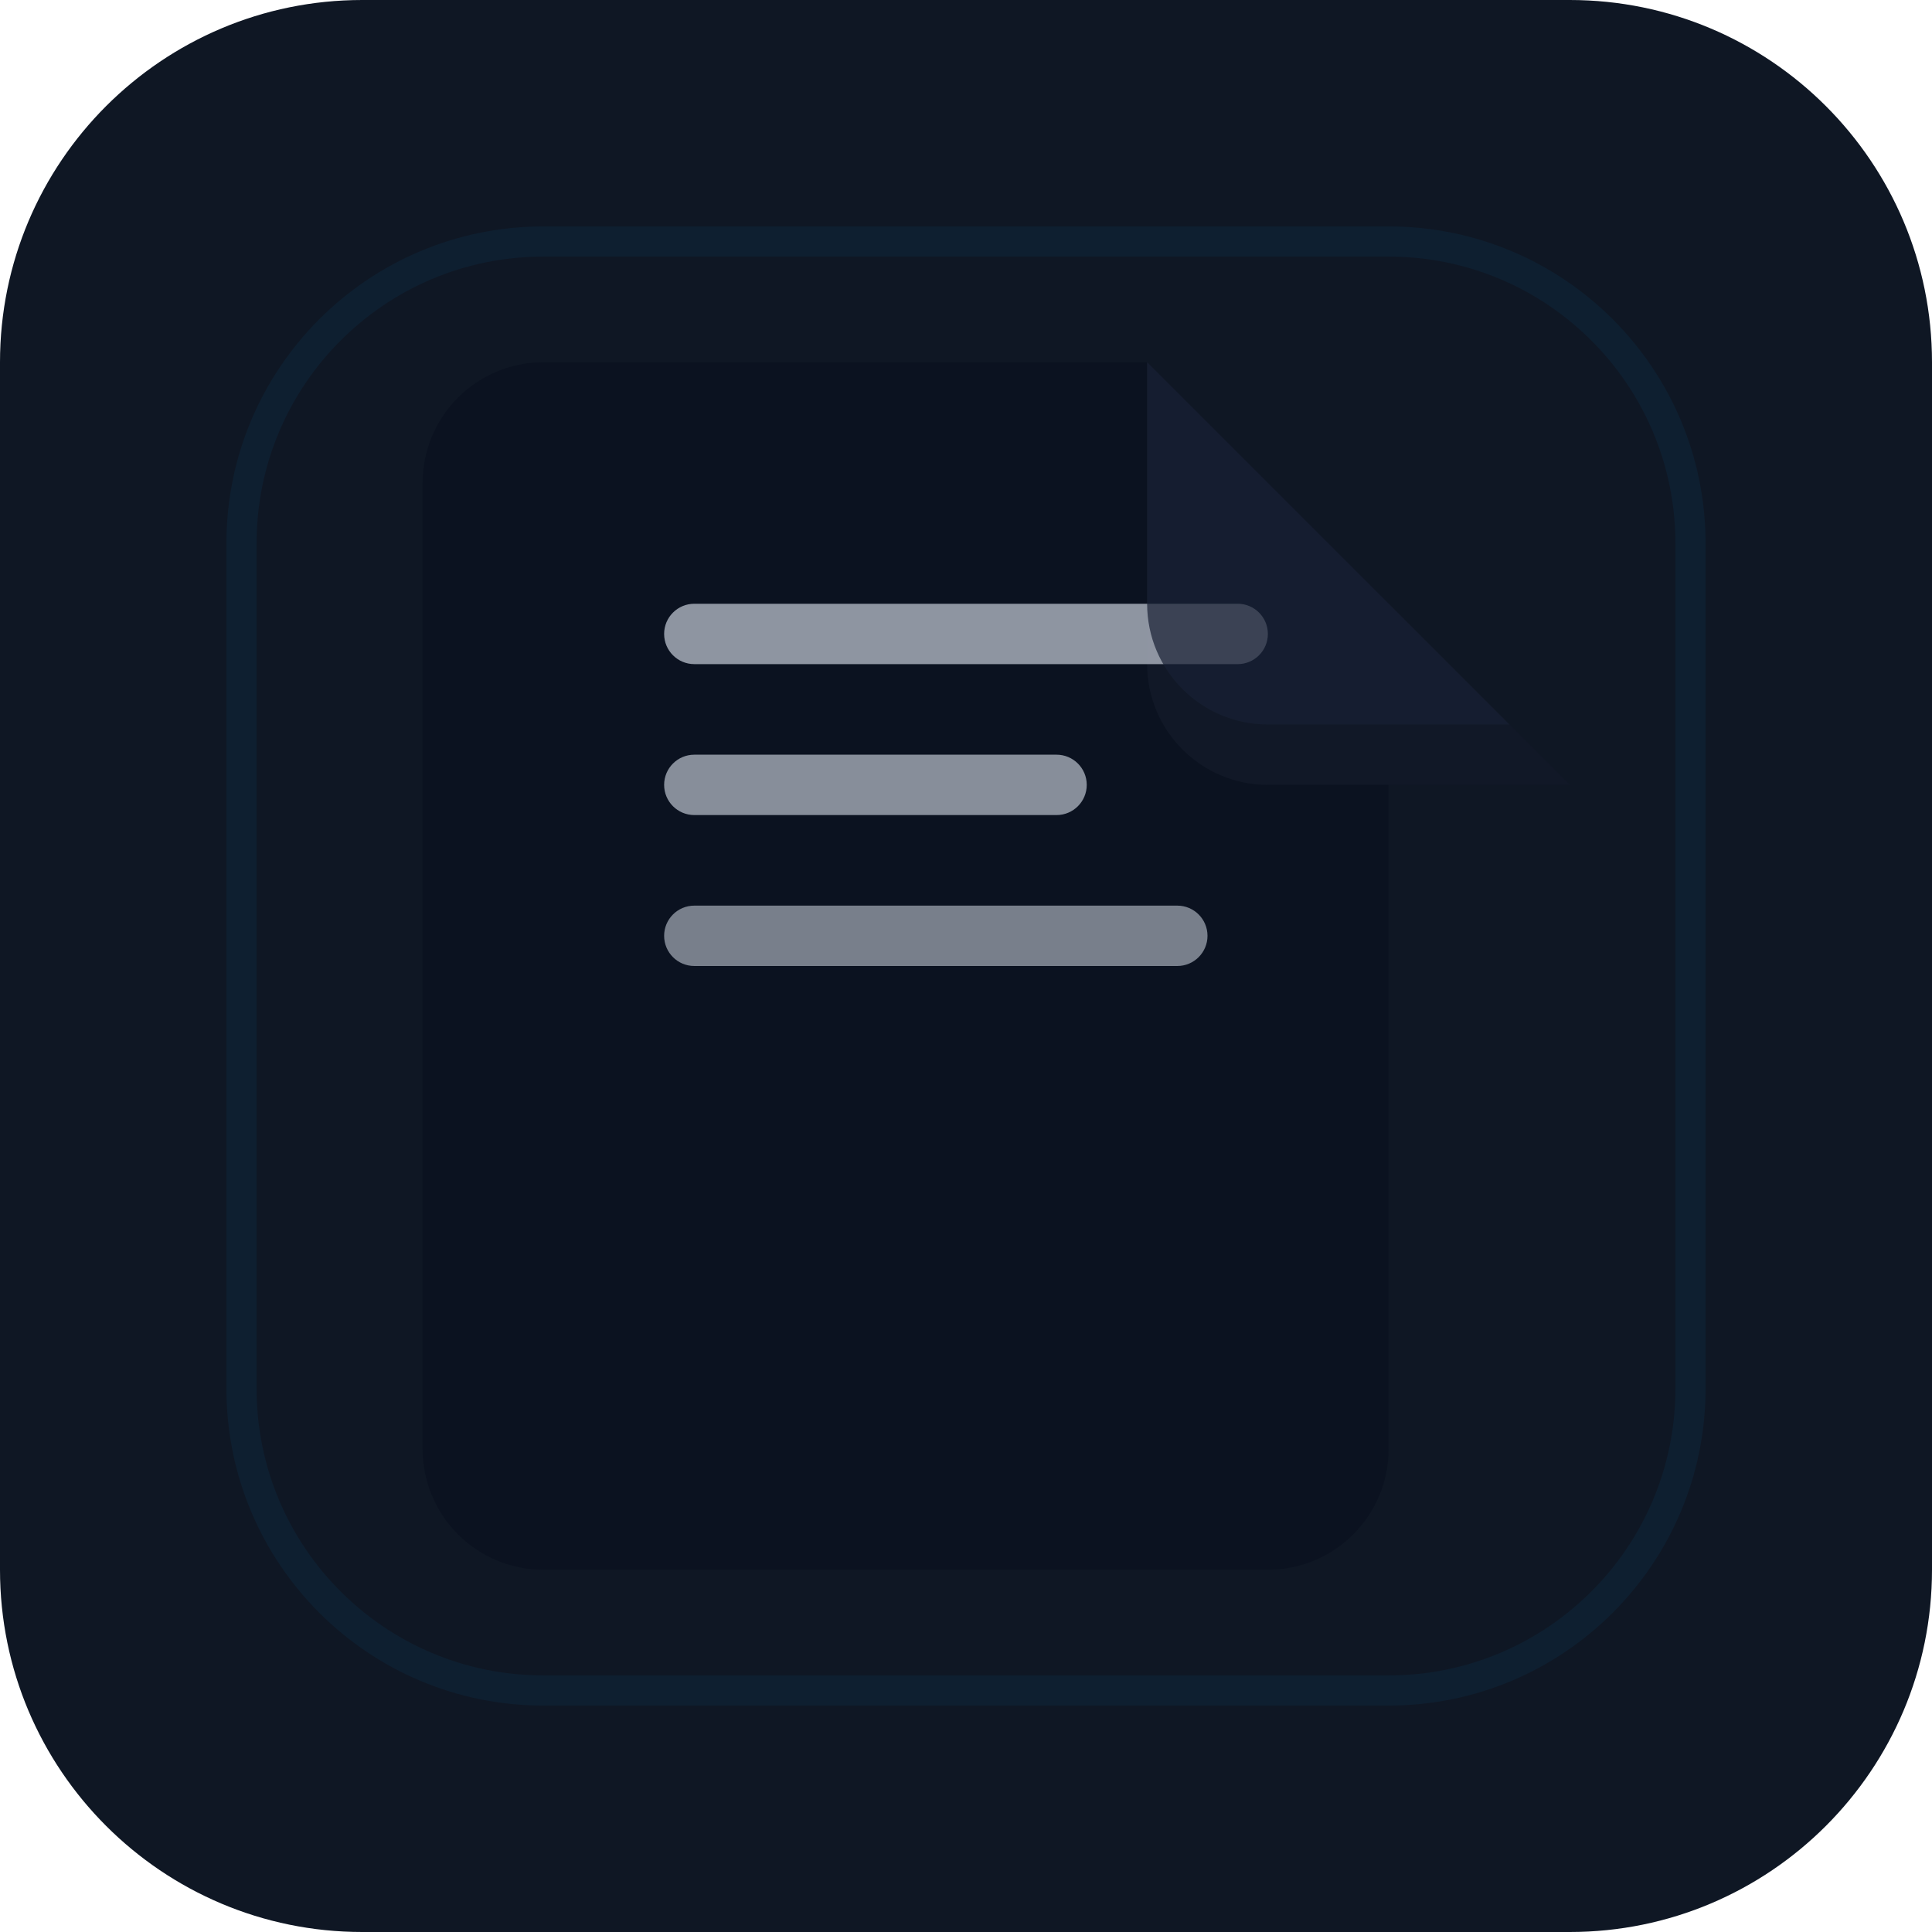
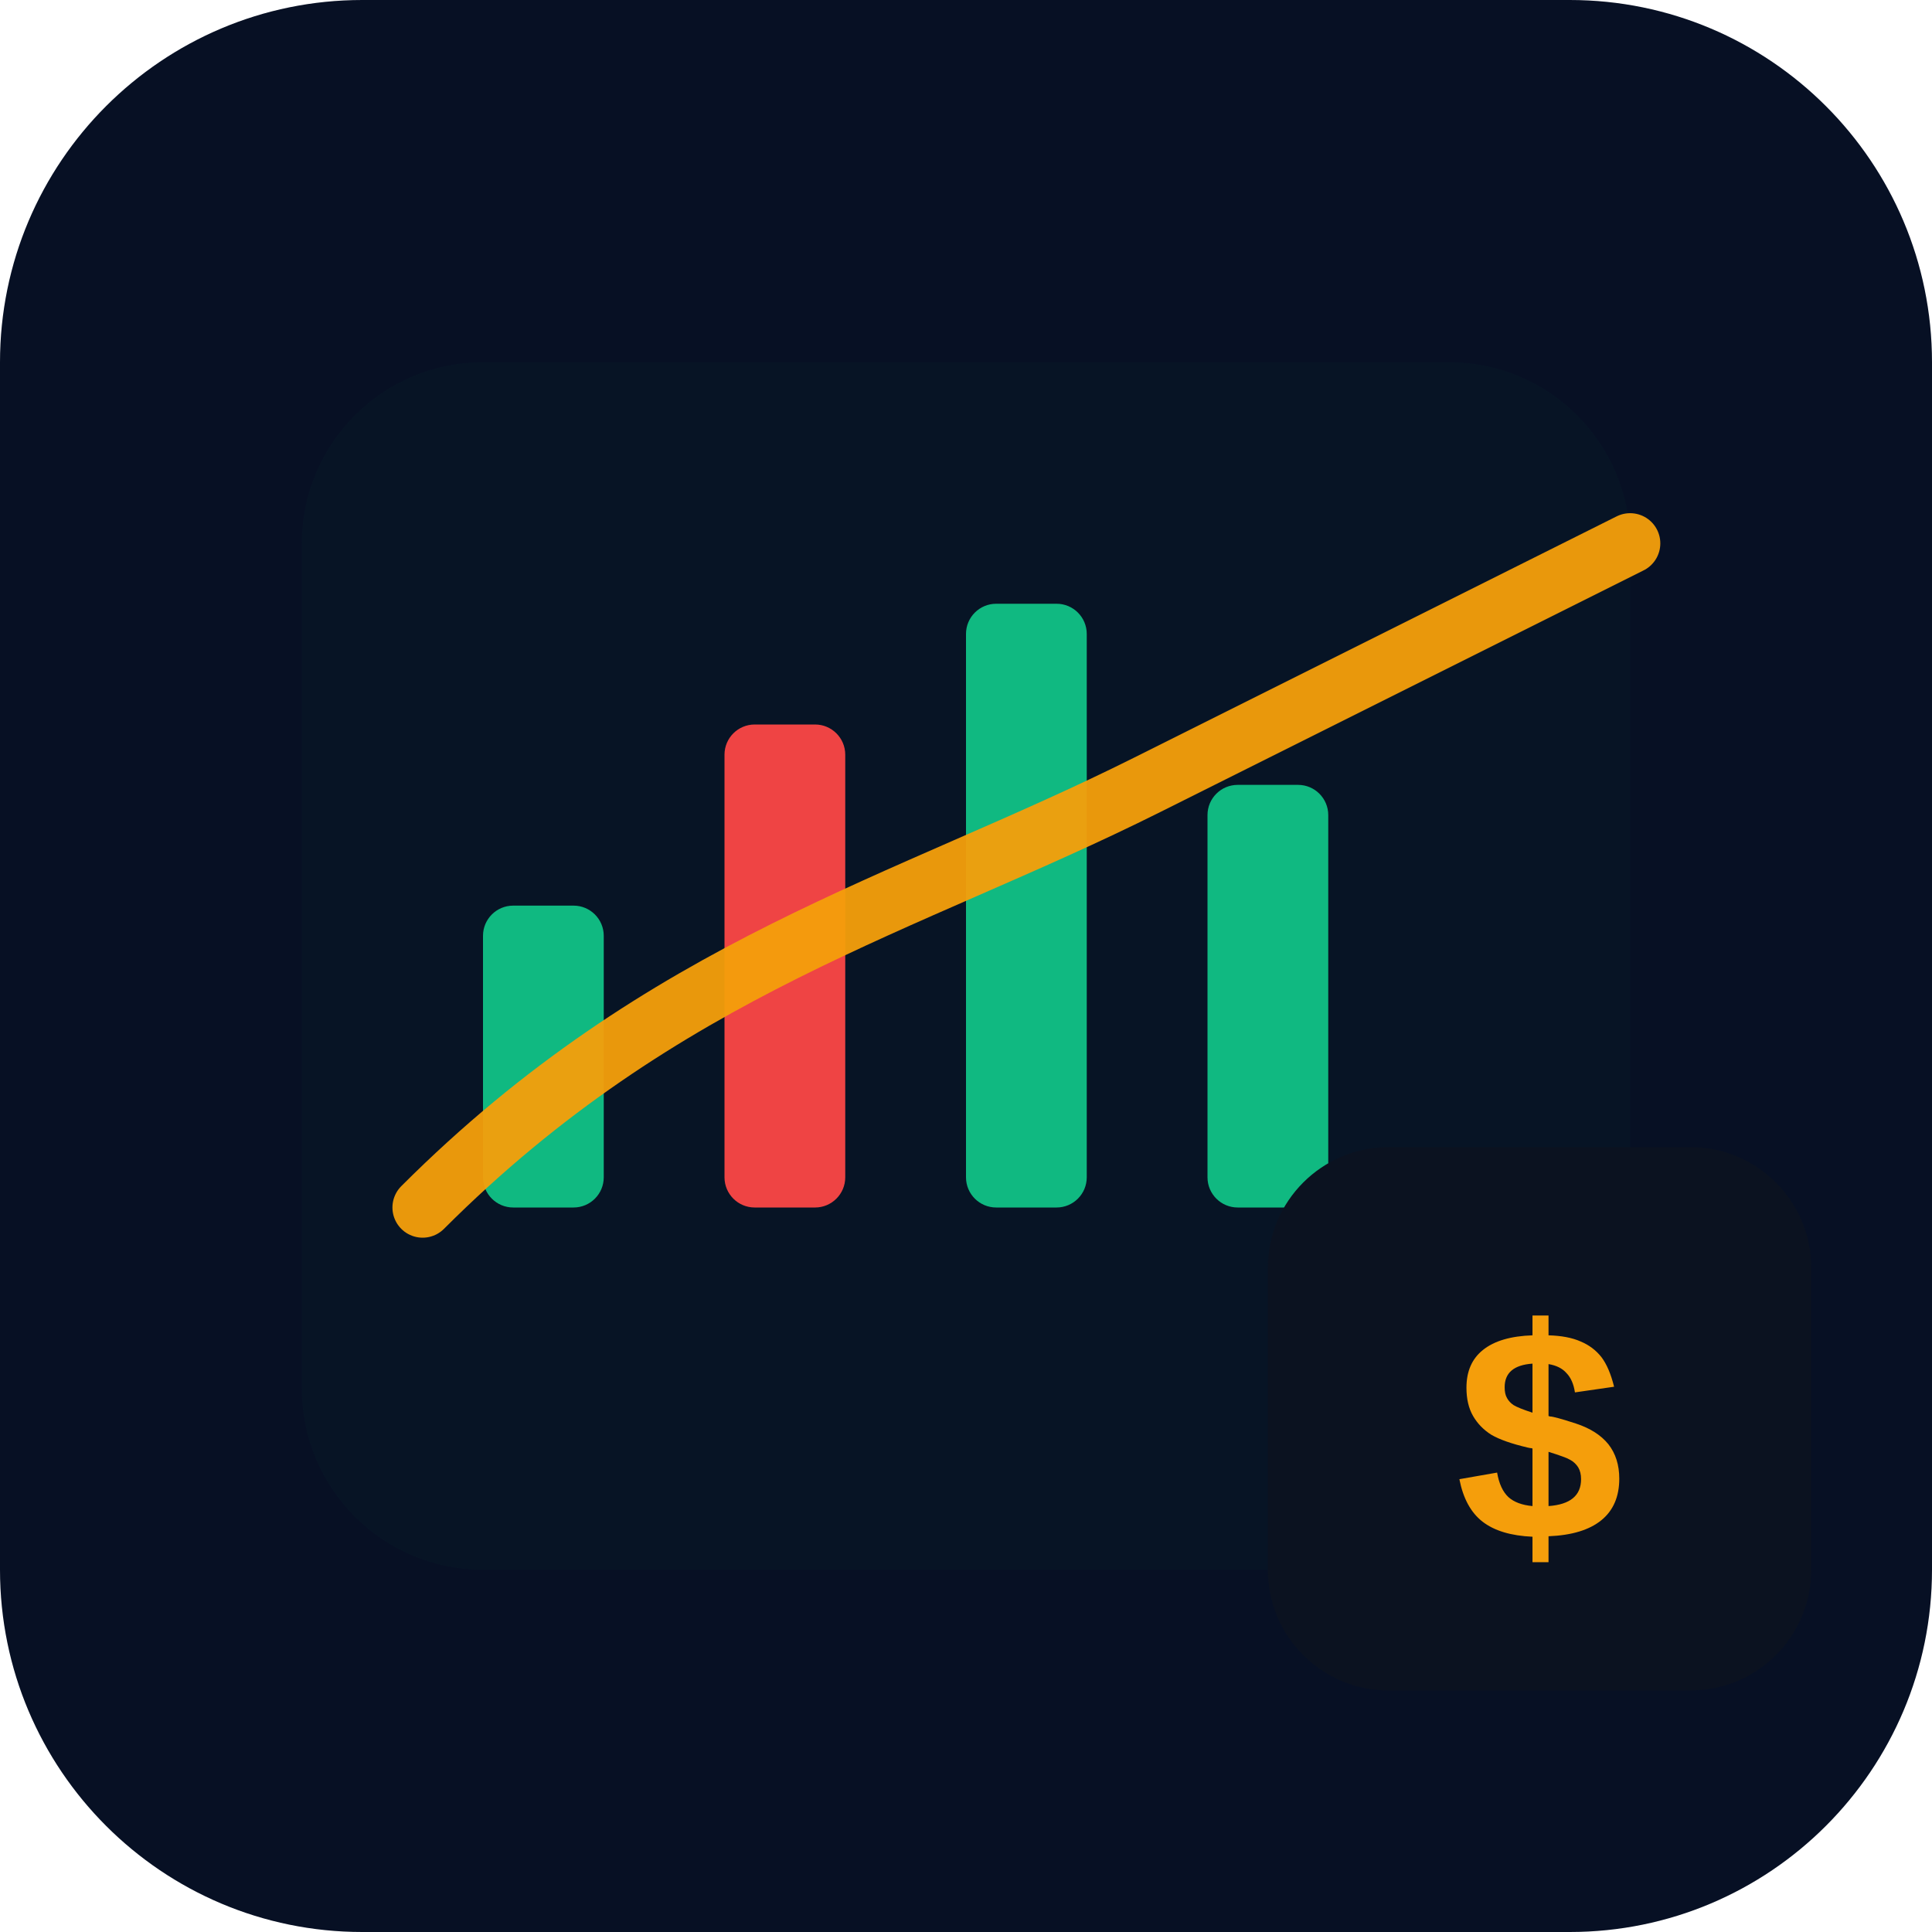
<svg xmlns="http://www.w3.org/2000/svg" width="64" height="64" viewBox="0 0 64 64" fill="none">
-   <rect width="64" height="64" rx="12" fill="#0f1724" />
-   <path d="M18 12h20l8 8v28a4 4 0 0 1-4 4H18a4 4 0 0 1-4-4V16a4 4 0 0 1 4-4z" fill="#0b1220" />
-   <path d="M38 12v10a4 4 0 0 0 4 4h10" fill="#111827" />
-   <rect x="22" y="20" width="20" height="2" rx="1" fill="#9ca3af" opacity="0.9" />
-   <rect x="22" y="25" width="14" height="2" rx="1" fill="#9ca3af" opacity="0.85" />
-   <rect x="22" y="30" width="18" height="2" rx="1" fill="#9ca3af" opacity="0.75" />
-   <path d="M38 12v8a4 4 0 0 0 4 4h8" fill="#172033" opacity="0.7" />
-   <rect x="8" y="8" width="48" height="48" rx="10" fill="none" stroke="#0ea5e9" stroke-opacity="0.06" />
+   <rect width="64" height="64" rx="12" fill="#071024" />
+   <g transform="translate(10,12)">
+     <rect x="0" y="0" width="44" height="40" rx="6" fill="#071827" opacity="0.6" />
+     <rect x="6" y="18" width="4" height="10" rx="1" fill="#10b981" />
+     <rect x="14" y="12" width="4" height="16" rx="1" fill="#ef4444" />
+     <rect x="22" y="8" width="4" height="20" rx="1" fill="#10b981" />
+     <rect x="30" y="14" width="4" height="14" rx="1" fill="#10b981" />
+     <path d="M4 28 C12 20 20 18 28 14 C36 10 40 8 44 6" stroke="#f59e0b" stroke-width="2" fill="none" stroke-linecap="round" stroke-linejoin="round" opacity="0.95" />
+   </g>
+   <g transform="translate(42,38)">
+     <rect x="0" y="0" width="18" height="18" rx="4" fill="#0b1220" />
+     <text x="9" y="13" font-size="10" font-family="Arial, Helvetica, sans-serif" text-anchor="middle" fill="#f59e0b" font-weight="700">$</text>
+   </g>
</svg>
